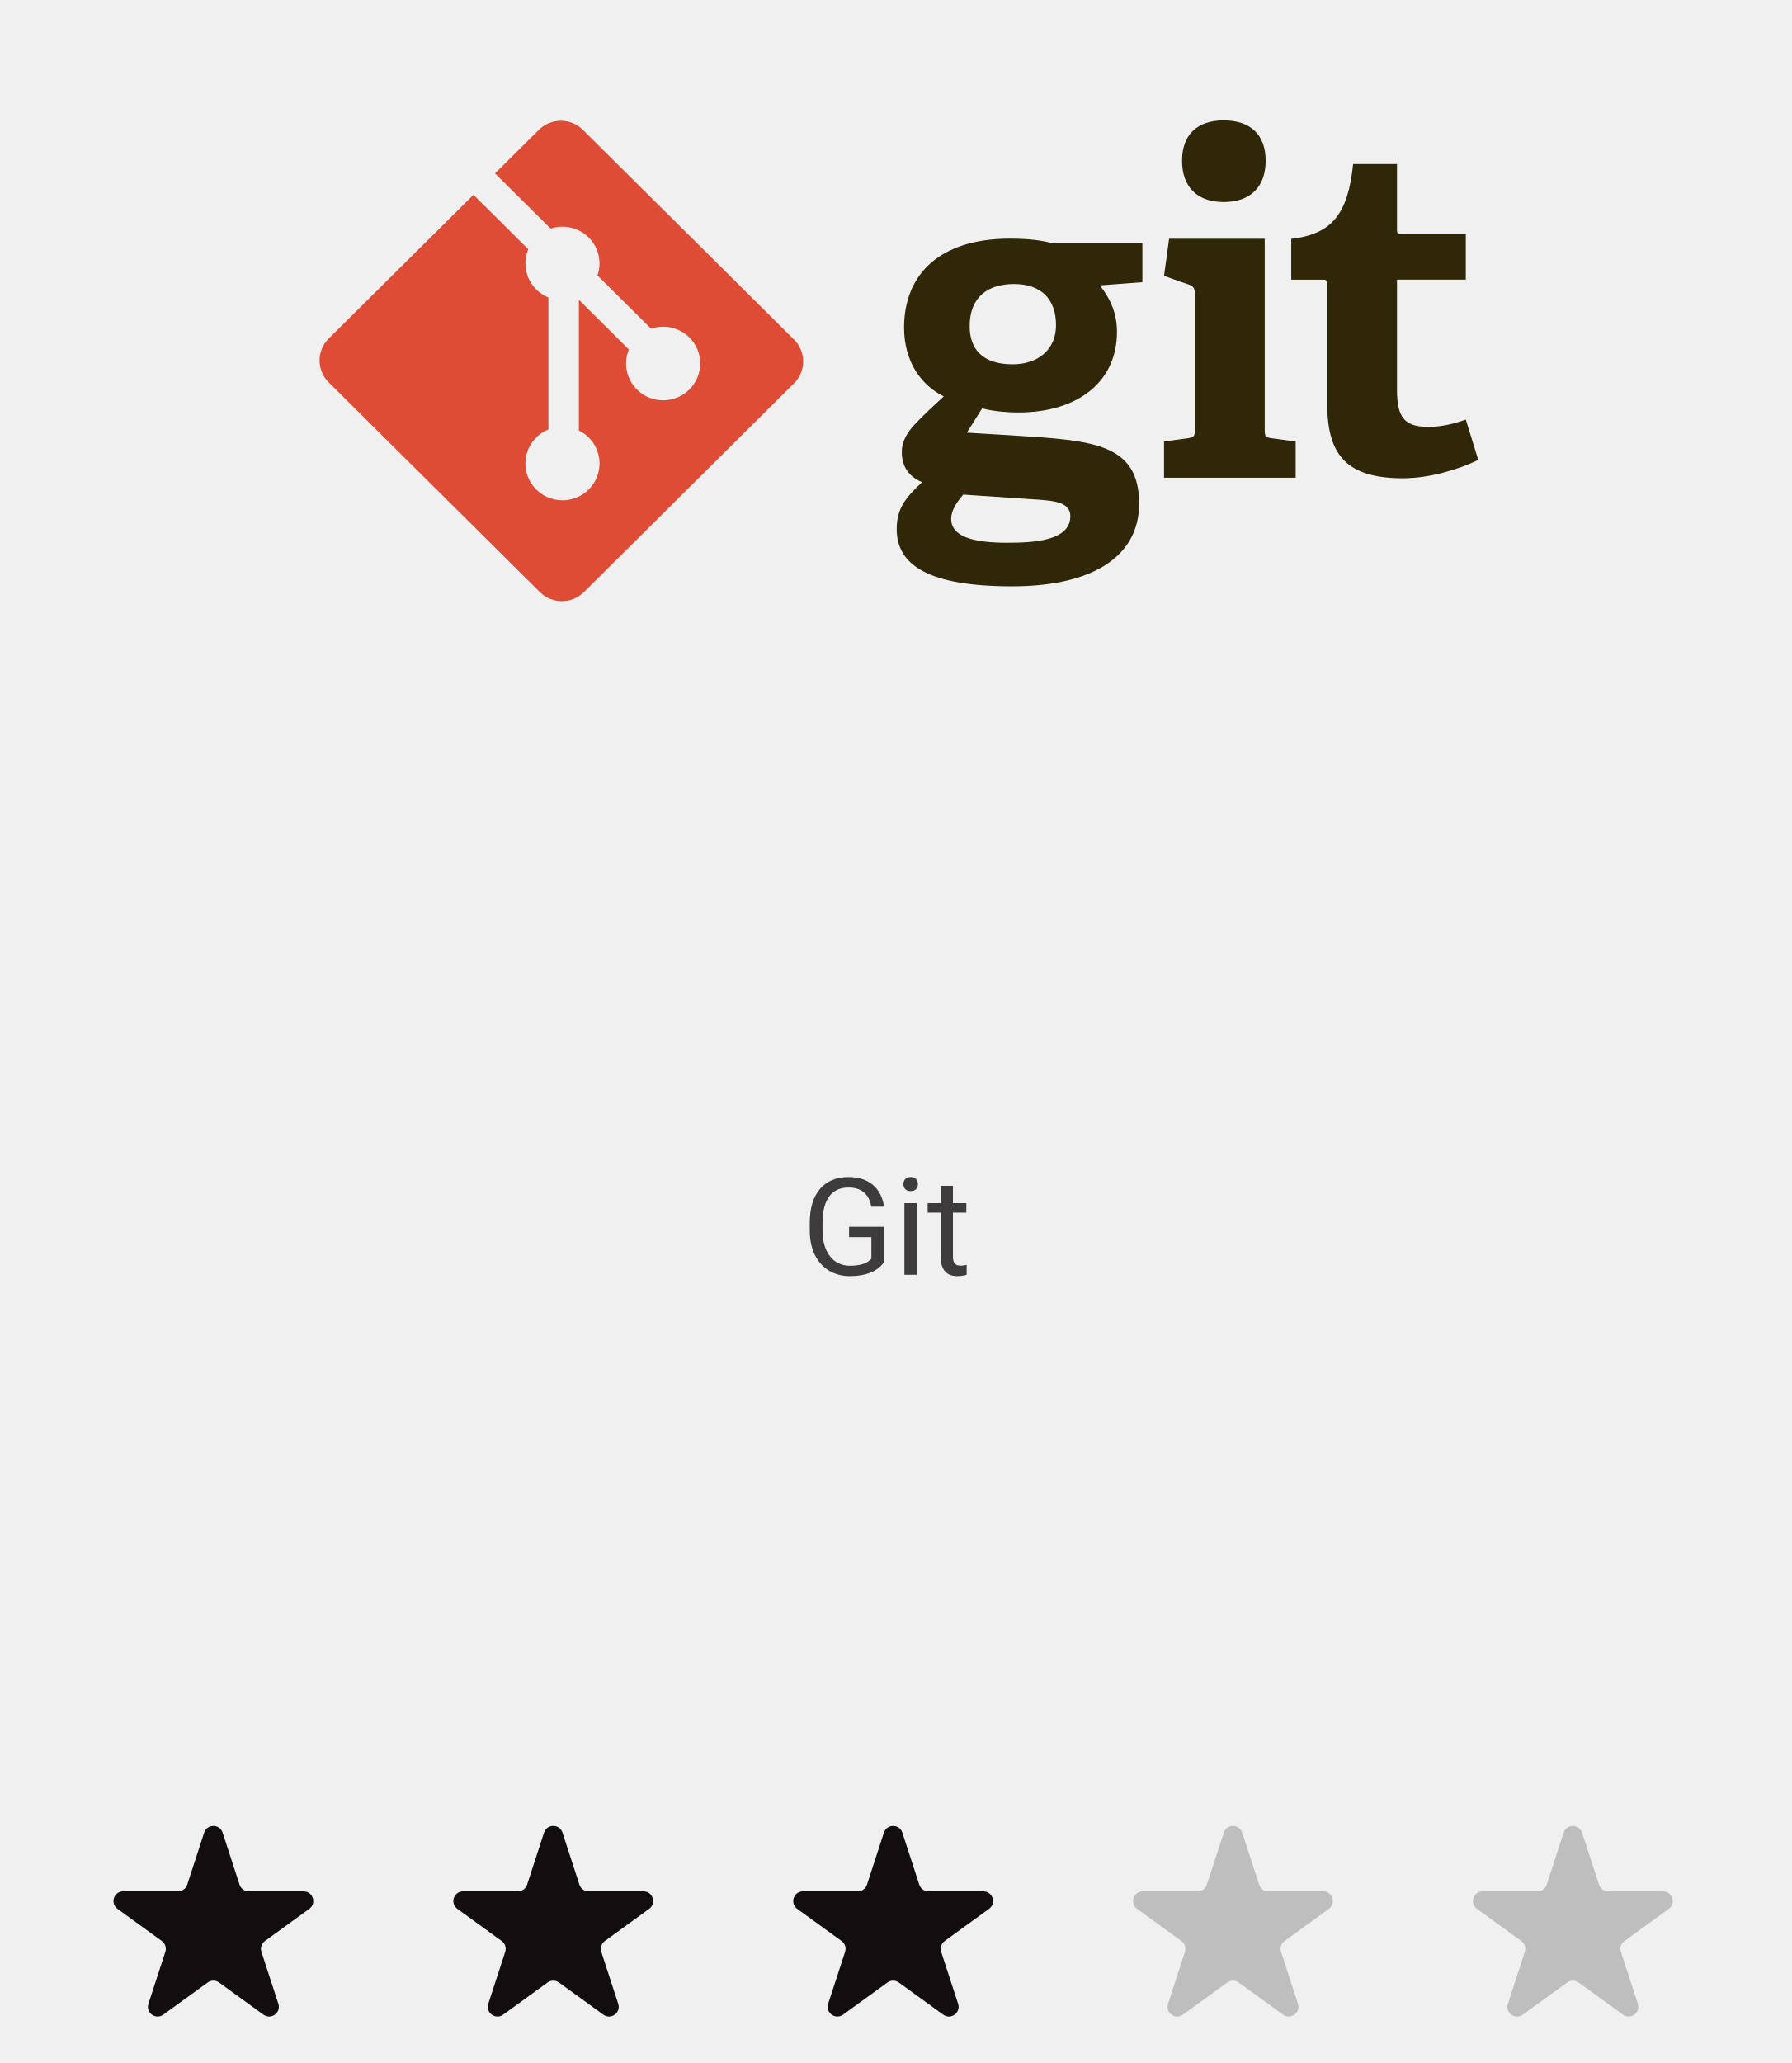
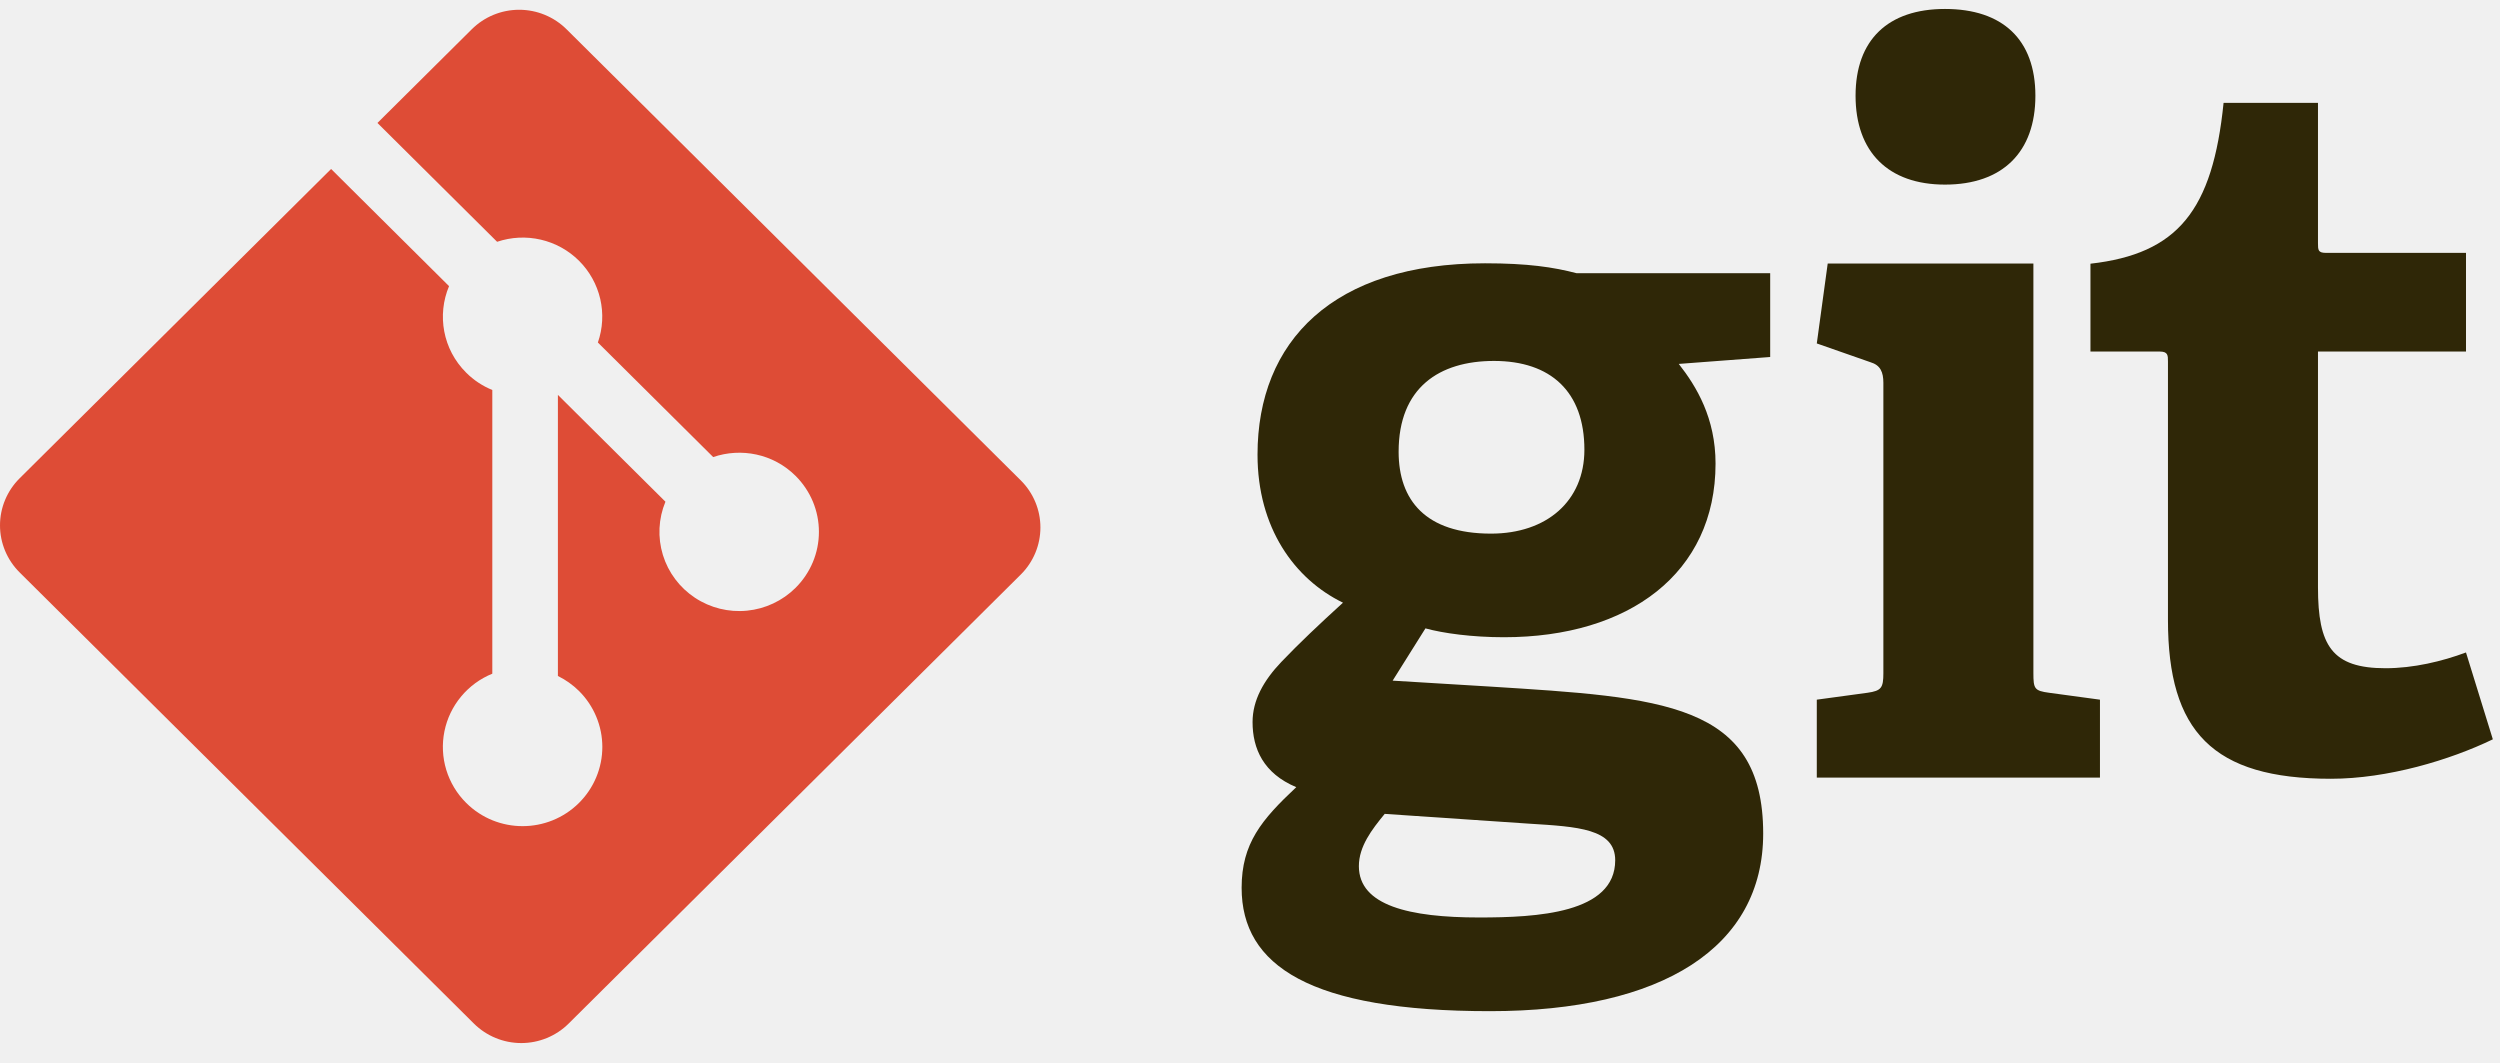
- <svg xmlns="http://www.w3.org/2000/svg" width="185" height="213" viewBox="0 0 185 213" fill="none">
-   <path d="M21.085 189.213C21.385 188.293 22.687 188.293 22.987 189.213L24.738 194.587C24.872 194.999 25.256 195.277 25.689 195.277H31.349C32.319 195.277 32.721 196.518 31.936 197.087L27.361 200.402C27.01 200.657 26.863 201.109 26.997 201.521L28.746 206.888C29.046 207.809 27.993 208.576 27.208 208.008L22.623 204.685C22.273 204.432 21.799 204.432 21.449 204.685L16.864 208.008C16.08 208.576 15.026 207.809 15.326 206.888L17.075 201.521C17.209 201.109 17.062 200.657 16.711 200.402L12.136 197.087C11.351 196.518 11.753 195.277 12.723 195.277H18.383C18.816 195.277 19.2 194.999 19.334 194.587L21.085 189.213Z" fill="#120D0E" />
-   <path d="M56.182 189.213C56.482 188.293 57.784 188.293 58.084 189.213L59.835 194.587C59.969 194.999 60.353 195.277 60.786 195.277H66.447C67.416 195.277 67.818 196.518 67.033 197.087L62.458 200.402C62.107 200.657 61.96 201.109 62.094 201.521L63.843 206.888C64.143 207.809 63.09 208.576 62.305 208.008L57.72 204.685C57.37 204.432 56.897 204.432 56.546 204.685L51.961 208.008C51.177 208.576 50.123 207.809 50.423 206.888L52.172 201.521C52.306 201.109 52.159 200.657 51.808 200.402L47.233 197.087C46.448 196.518 46.85 195.277 47.82 195.277H53.48C53.913 195.277 54.297 194.999 54.431 194.587L56.182 189.213Z" fill="#120D0E" />
-   <path d="M91.279 189.213C91.579 188.293 92.881 188.293 93.181 189.213L94.932 194.587C95.066 194.999 95.45 195.277 95.883 195.277H101.544C102.513 195.277 102.915 196.518 102.13 197.087L97.555 200.402C97.204 200.657 97.057 201.109 97.191 201.521L98.94 206.888C99.24 207.809 98.187 208.576 97.402 208.008L92.817 204.685C92.467 204.432 91.993 204.432 91.644 204.685L87.058 208.008C86.274 208.576 85.22 207.809 85.52 206.888L87.269 201.521C87.403 201.109 87.256 200.657 86.905 200.402L82.33 197.087C81.545 196.518 81.947 195.277 82.917 195.277H88.578C89.01 195.277 89.394 194.999 89.528 194.587L91.279 189.213Z" fill="#120D0E" />
-   <path d="M126.377 189.213C126.676 188.293 127.978 188.293 128.278 189.213L130.029 194.587C130.163 194.999 130.547 195.277 130.98 195.277H136.641C137.61 195.277 138.013 196.518 137.228 197.087L132.653 200.402C132.301 200.657 132.154 201.109 132.289 201.521L134.037 206.888C134.337 207.809 133.284 208.576 132.5 208.008L127.914 204.685C127.564 204.432 127.091 204.432 126.741 204.685L122.155 208.008C121.371 208.576 120.318 207.809 120.618 206.888L122.366 201.521C122.501 201.109 122.354 200.657 122.002 200.402L117.427 197.087C116.642 196.518 117.044 195.277 118.014 195.277H123.675C124.108 195.277 124.491 194.999 124.625 194.587L126.377 189.213Z" fill="#BEBEBE" />
-   <path d="M161.474 189.213C161.774 188.293 163.075 188.293 163.375 189.213L165.126 194.587C165.261 194.999 165.644 195.277 166.077 195.277H171.738C172.707 195.277 173.11 196.518 172.325 197.087L167.75 200.402C167.398 200.657 167.251 201.109 167.386 201.521L169.134 206.888C169.434 207.809 168.381 208.576 167.597 208.008L163.011 204.685C162.661 204.432 162.188 204.432 161.838 204.685L157.252 208.008C156.468 208.576 155.415 207.809 155.715 206.888L157.463 201.521C157.598 201.109 157.451 200.657 157.099 200.402L152.524 197.087C151.739 196.518 152.142 195.277 153.111 195.277H158.772C159.205 195.277 159.588 194.999 159.723 194.587L161.474 189.213Z" fill="#BEBEBE" />
+ <svg xmlns="http://www.w3.org/2000/svg" width="120" height="51" viewBox="0 0 120 51" fill="none">
  <g clip-path="url(#clip0)">
-     <path d="M104.711 29.325C102.088 29.325 100.134 30.604 100.134 33.683C100.134 36.003 101.421 37.614 104.57 37.614C107.238 37.614 109.051 36.052 109.051 33.587C109.051 30.794 107.429 29.325 104.711 29.325ZM99.466 51.066C98.845 51.823 98.226 52.627 98.226 53.576C98.226 55.469 100.657 56.039 103.996 56.039C106.762 56.039 110.53 55.846 110.53 53.292C110.53 51.774 108.717 51.681 106.427 51.538L99.466 51.066ZM113.581 29.468C114.438 30.557 115.346 32.074 115.346 34.252C115.346 39.509 111.197 42.587 105.189 42.587C103.662 42.587 102.279 42.398 101.421 42.161L99.847 44.671L104.52 44.955C112.771 45.477 117.633 45.715 117.633 52.011C117.633 57.459 112.818 60.536 104.52 60.536C95.889 60.536 92.598 58.357 92.598 54.616C92.598 52.484 93.552 51.35 95.221 49.784C93.647 49.124 93.123 47.94 93.123 46.66C93.123 45.618 93.647 44.671 94.507 43.77C95.365 42.872 96.318 41.971 97.463 40.929C95.127 39.792 93.361 37.33 93.361 33.824C93.361 28.378 96.986 24.638 104.281 24.638C106.332 24.638 107.572 24.825 108.669 25.112H117.969V29.136L113.581 29.468ZM126.359 20.861C123.64 20.861 122.067 19.297 122.067 16.596C122.067 13.899 123.64 12.43 126.359 12.43C129.125 12.43 130.699 13.899 130.699 16.596C130.699 19.297 129.125 20.861 126.359 20.861ZM120.206 49.324V45.584L122.639 45.253C123.307 45.158 123.402 45.016 123.402 44.304V30.38C123.402 29.86 123.259 29.527 122.781 29.386L120.206 28.485L120.73 24.65H130.603V44.304C130.603 45.063 130.649 45.158 131.366 45.254L133.798 45.584V49.324H120.206ZM152.656 47.487C150.605 48.481 147.601 49.381 144.882 49.381C139.207 49.381 137.062 47.11 137.062 41.755V29.348C137.062 29.064 137.062 28.875 136.679 28.875H133.342V24.658C137.539 24.183 139.207 22.1 139.732 16.937H144.263V23.664C144.263 23.995 144.263 24.138 144.645 24.138H151.368V28.874H144.263V40.193C144.263 42.987 144.931 44.075 147.505 44.075C148.842 44.075 150.223 43.745 151.367 43.318L152.656 47.487" fill="#2F2707" />
-     <path d="M81.998 35.059L60.194 13.405C59.895 13.108 59.54 12.873 59.15 12.712C58.76 12.552 58.342 12.469 57.919 12.469C57.497 12.469 57.079 12.552 56.689 12.712C56.298 12.873 55.944 13.108 55.645 13.405L51.117 17.902L56.861 23.606C57.536 23.378 58.262 23.342 58.957 23.503C59.651 23.663 60.286 24.014 60.791 24.515C61.297 25.019 61.651 25.654 61.812 26.349C61.972 27.043 61.933 27.768 61.698 28.441L67.233 33.939C68.572 33.481 70.117 33.778 71.187 34.841C71.542 35.194 71.824 35.613 72.016 36.074C72.209 36.535 72.308 37.029 72.308 37.529C72.308 38.028 72.209 38.522 72.016 38.983C71.824 39.444 71.542 39.863 71.187 40.216C70.561 40.838 69.738 41.225 68.858 41.312C67.977 41.399 67.093 41.18 66.357 40.692C65.621 40.205 65.077 39.479 64.819 38.639C64.561 37.798 64.604 36.895 64.941 36.082L59.779 30.955L59.779 44.447C60.153 44.631 60.495 44.873 60.791 45.166C61.146 45.519 61.428 45.938 61.62 46.399C61.813 46.86 61.912 47.354 61.912 47.854C61.912 48.353 61.813 48.847 61.62 49.308C61.428 49.769 61.146 50.188 60.791 50.541C59.295 52.026 56.872 52.026 55.379 50.541C54.933 50.099 54.604 49.553 54.421 48.954C54.239 48.355 54.208 47.72 54.332 47.106C54.456 46.492 54.73 45.918 55.132 45.435C55.533 44.951 56.048 44.574 56.632 44.337V30.719C56.162 30.529 55.736 30.247 55.379 29.89C54.246 28.766 53.974 27.116 54.554 25.735L48.893 20.111L33.943 34.958C33.644 35.255 33.407 35.607 33.245 35.995C33.084 36.382 33 36.798 33 37.217C33 37.637 33.084 38.053 33.245 38.44C33.407 38.828 33.644 39.18 33.943 39.477L55.747 61.131C56.35 61.73 57.168 62.067 58.021 62.067C58.874 62.067 59.692 61.73 60.295 61.131L81.998 39.578C82.601 38.978 82.94 38.166 82.94 37.318C82.94 36.471 82.601 35.658 81.998 35.059Z" fill="#DE4C36" />
+     <path d="M71.711 17.325C69.088 17.325 67.134 18.604 67.134 21.683C67.134 24.003 68.421 25.614 71.57 25.614C74.238 25.614 76.051 24.052 76.051 21.587C76.051 18.794 74.429 17.325 71.711 17.325ZM66.466 39.066C65.845 39.823 65.226 40.627 65.226 41.576C65.226 43.469 67.657 44.039 70.996 44.039C73.762 44.039 77.53 43.846 77.53 41.292C77.53 39.774 75.717 39.681 73.427 39.538L66.466 39.066ZM80.581 17.468C81.438 18.557 82.346 20.073 82.346 22.252C82.346 27.509 78.197 30.587 72.189 30.587C70.662 30.587 69.279 30.398 68.421 30.162L66.847 32.671L71.52 32.955C79.771 33.477 84.633 33.715 84.633 40.011C84.633 45.459 79.818 48.536 71.52 48.536C62.889 48.536 59.598 46.357 59.598 42.616C59.598 40.484 60.552 39.35 62.221 37.784C60.647 37.124 60.123 35.94 60.123 34.66C60.123 33.618 60.647 32.671 61.507 31.77C62.365 30.872 63.318 29.971 64.463 28.929C62.127 27.792 60.361 25.329 60.361 21.824C60.361 16.378 63.986 12.638 71.281 12.638C73.332 12.638 74.572 12.825 75.669 13.112H84.969V17.136L80.581 17.468ZM93.359 8.861C90.64 8.861 89.067 7.297 89.067 4.596C89.067 1.899 90.64 0.43 93.359 0.43C96.125 0.43 97.699 1.899 97.699 4.596C97.699 7.297 96.125 8.861 93.359 8.861ZM87.206 37.324V33.584L89.639 33.253C90.307 33.158 90.402 33.016 90.402 32.304V18.38C90.402 17.86 90.259 17.527 89.781 17.386L87.206 16.485L87.73 12.65H97.603V32.304C97.603 33.063 97.649 33.158 98.366 33.254L100.798 33.584V37.324H87.206ZM119.656 35.487C117.605 36.481 114.601 37.381 111.882 37.381C106.207 37.381 104.062 35.11 104.062 29.756V17.348C104.062 17.064 104.062 16.875 103.679 16.875H100.342V12.658C104.539 12.183 106.207 10.1 106.732 4.937H111.263V11.664C111.263 11.995 111.263 12.138 111.645 12.138H118.368V16.874H111.263V28.193C111.263 30.987 111.931 32.075 114.505 32.075C115.842 32.075 117.223 31.745 118.367 31.318L119.656 35.487" fill="#2F2707" />
+     <path d="M48.998 23.059L27.194 1.405C26.895 1.108 26.54 0.873 26.15 0.712C25.76 0.551 25.342 0.469 24.919 0.469C24.497 0.469 24.079 0.551 23.689 0.712C23.298 0.873 22.944 1.108 22.645 1.405L18.117 5.902L23.861 11.606C24.536 11.378 25.262 11.342 25.957 11.503C26.651 11.663 27.287 12.014 27.791 12.515C28.297 13.019 28.651 13.654 28.812 14.349C28.972 15.043 28.933 15.768 28.698 16.441L34.233 21.939C35.572 21.481 37.117 21.777 38.187 22.841C38.542 23.194 38.824 23.613 39.017 24.074C39.209 24.535 39.308 25.029 39.308 25.529C39.308 26.028 39.209 26.522 39.017 26.983C38.824 27.444 38.542 27.863 38.187 28.216C37.561 28.838 36.738 29.225 35.858 29.312C34.977 29.399 34.093 29.18 33.357 28.692C32.621 28.205 32.077 27.479 31.819 26.639C31.561 25.798 31.604 24.895 31.941 24.082L26.779 18.955L26.779 32.447C27.153 32.631 27.495 32.873 27.791 33.166C28.146 33.519 28.428 33.938 28.62 34.399C28.813 34.86 28.912 35.354 28.912 35.854C28.912 36.353 28.813 36.847 28.62 37.308C28.428 37.769 28.146 38.188 27.791 38.541C26.295 40.026 23.872 40.026 22.379 38.541C21.933 38.099 21.604 37.553 21.421 36.954C21.239 36.355 21.208 35.72 21.332 35.106C21.456 34.492 21.73 33.918 22.132 33.435C22.533 32.951 23.048 32.574 23.631 32.337V18.719C23.162 18.529 22.736 18.247 22.379 17.89C21.247 16.766 20.974 15.116 21.554 13.735L15.893 8.111L0.943 22.958C0.644 23.255 0.407 23.607 0.245 23.995C0.083 24.382 0 24.798 0 25.217C0 25.637 0.083 26.052 0.245 26.44C0.407 26.828 0.644 27.18 0.943 27.477L22.747 49.131C23.35 49.73 24.168 50.067 25.021 50.067C25.874 50.067 26.692 49.73 27.295 49.131L48.998 27.578C49.601 26.978 49.94 26.166 49.94 25.318C49.94 24.471 49.601 23.658 48.998 23.059Z" fill="#DE4C36" />
  </g>
-   <path d="M91.291 130.313C90.953 130.797 90.482 131.159 89.876 131.4C89.274 131.637 88.572 131.756 87.77 131.756C86.959 131.756 86.239 131.567 85.61 131.188C84.981 130.806 84.493 130.263 84.147 129.562C83.805 128.86 83.63 128.046 83.621 127.121V126.253C83.621 124.754 83.969 123.591 84.667 122.767C85.368 121.942 86.353 121.529 87.62 121.529C88.659 121.529 89.495 121.796 90.129 122.329C90.762 122.858 91.149 123.61 91.291 124.585H89.978C89.732 123.268 88.948 122.609 87.627 122.609C86.747 122.609 86.079 122.919 85.624 123.539C85.172 124.154 84.945 125.048 84.94 126.219V127.032C84.94 128.149 85.195 129.037 85.706 129.698C86.216 130.354 86.906 130.683 87.777 130.683C88.269 130.683 88.7 130.628 89.069 130.519C89.438 130.409 89.743 130.225 89.985 129.965V127.729H87.681V126.663H91.291V130.313ZM94.661 131.619H93.396V124.223H94.661V131.619ZM93.294 122.261C93.294 122.056 93.355 121.882 93.478 121.741C93.606 121.6 93.793 121.529 94.039 121.529C94.285 121.529 94.472 121.6 94.599 121.741C94.727 121.882 94.791 122.056 94.791 122.261C94.791 122.466 94.727 122.637 94.599 122.773C94.472 122.91 94.285 122.979 94.039 122.979C93.793 122.979 93.606 122.91 93.478 122.773C93.355 122.637 93.294 122.466 93.294 122.261ZM98.407 122.432V124.223H99.788V125.2H98.407V129.787C98.407 130.083 98.468 130.307 98.591 130.457C98.715 130.603 98.924 130.676 99.22 130.676C99.366 130.676 99.567 130.648 99.822 130.594V131.619C99.489 131.71 99.166 131.756 98.851 131.756C98.286 131.756 97.86 131.585 97.573 131.243C97.286 130.901 97.142 130.416 97.142 129.787V125.2H95.796V124.223H97.142V122.432H98.407Z" fill="#3D3B3C" />
  <defs>
    <clipPath id="clip0">
-       <rect width="120" height="50.294" fill="white" transform="translate(33 12)" />
+       <rect width="120" height="50.294" fill="white" />
    </clipPath>
  </defs>
</svg>
